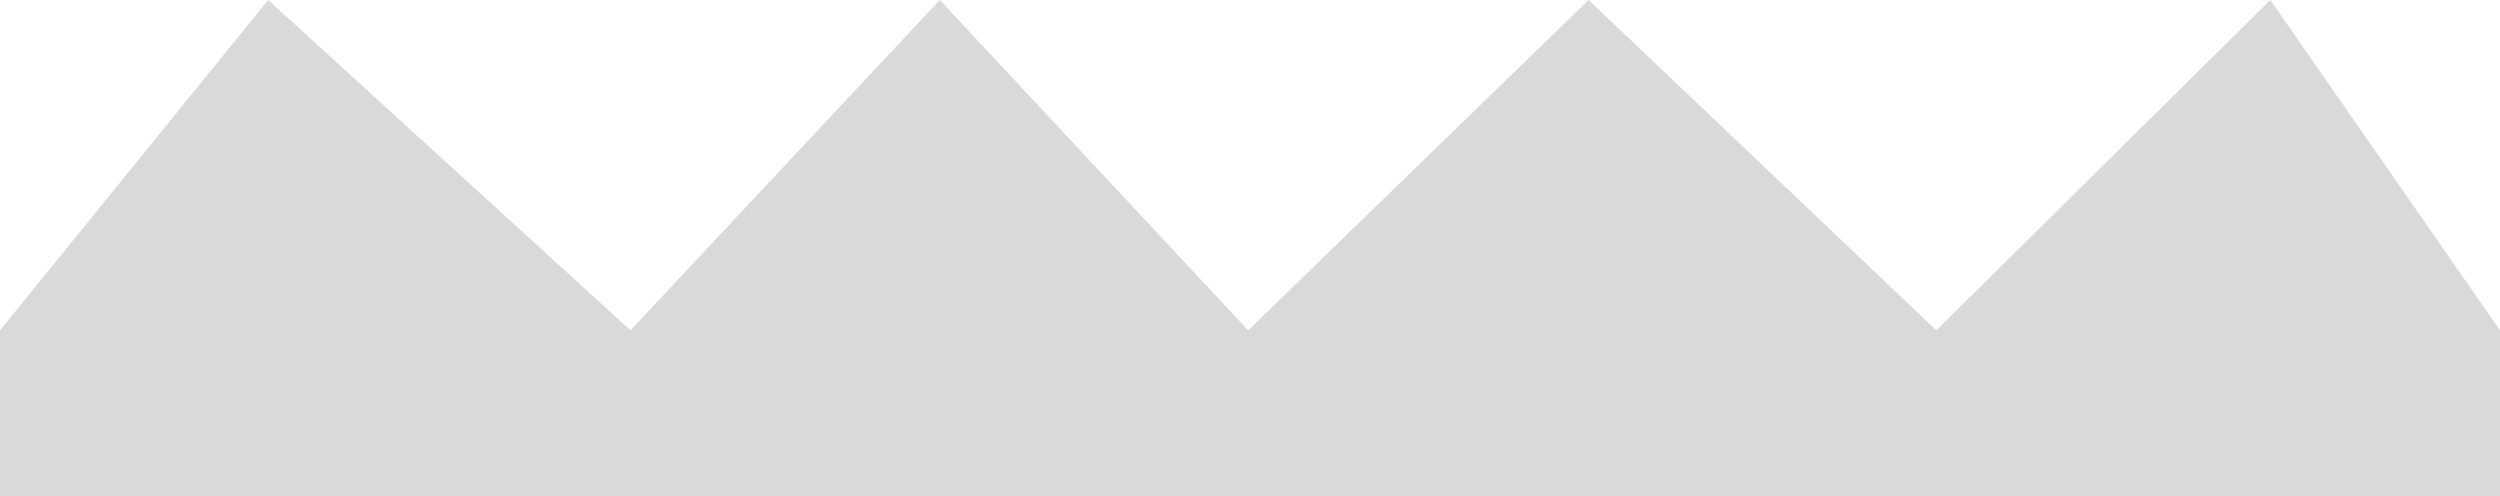
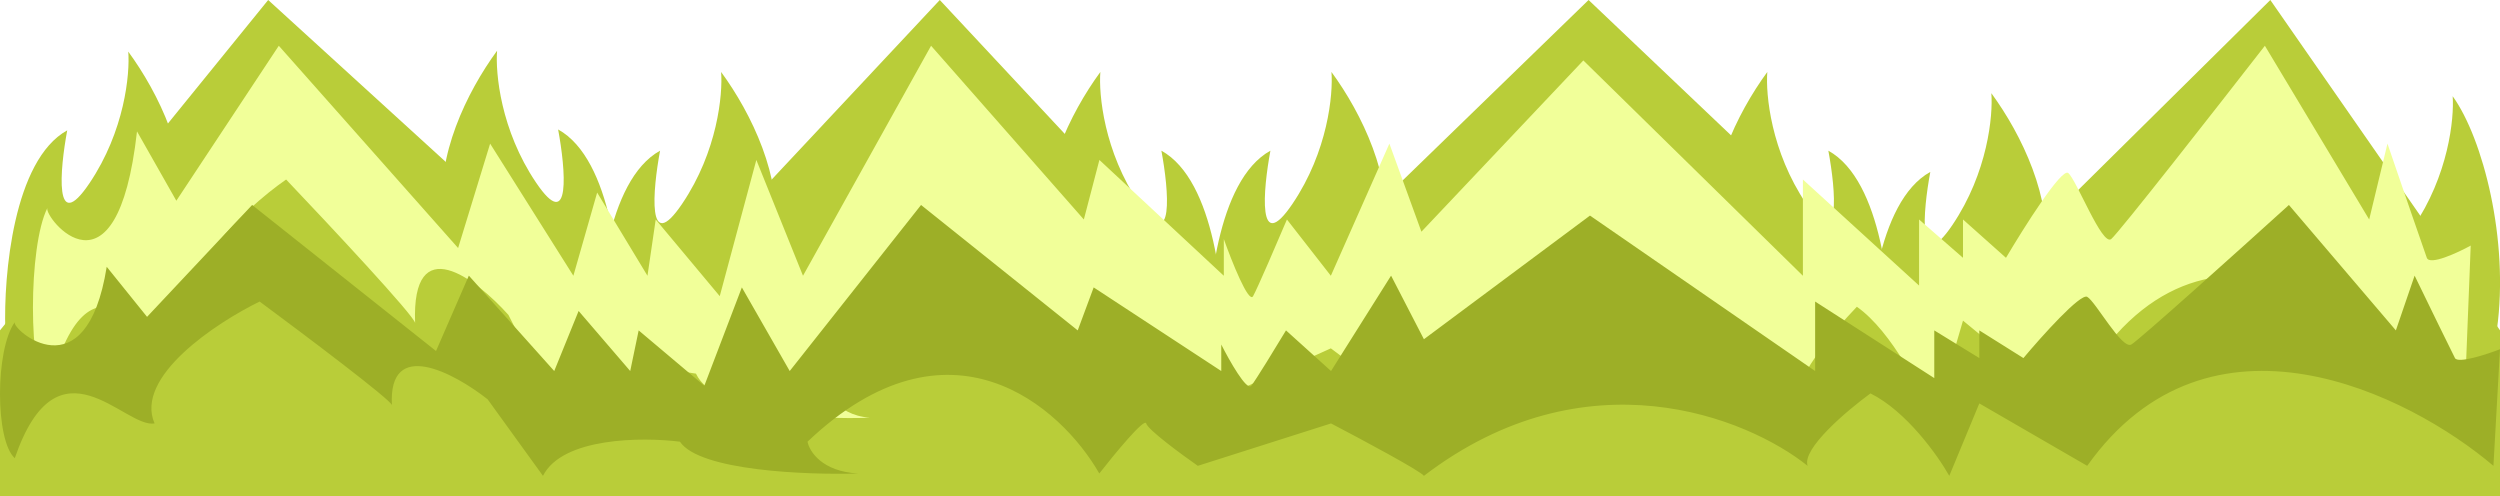
<svg xmlns="http://www.w3.org/2000/svg" width="1366" height="271" viewBox="0 0 1366 271" fill="none">
-   <path d="M146.536 0L0 180.5V271L1366 277.5V180.5L1240.5 0L1058 180.5L868 0L682 180.5L513.5 0L344.5 180.5L146.536 0Z" fill="#D9D9D9" />
+   <path d="M146.536 0L0 180.5V271H1366V180.5L1303.25 90.25L1240.5 0L1058 180.5L868 0L682 180.5L513.5 0L344.5 180.5L146.536 0Z" fill="#B9CD39" />
+   <path d="M36.733 71.218C7.347 87.458 1.933 150.483 2.9 179.966C137.071 168.366 103.592 73.957 70.082 28.202C71.049 40.285 68.149 71.605 48.816 100.217C29.483 128.83 32.705 92.806 36.733 71.218Z" fill="#B9CD39" />
+   <path d="M304.959 70.735C334.345 86.975 339.758 150 338.791 179.483C204.621 167.883 238.099 73.474 271.609 27.719C270.643 39.802 273.543 71.122 292.876 99.734C312.209 128.347 308.986 92.323 304.959 70.735Z" fill="#B9CD39" />
+   <path d="M999.012 82.335C1028.4 98.574 1033.81 161.6 1032.84 191.082C898.674 179.483 932.152 85.073 965.662 39.319C964.696 51.402 967.596 82.721 986.929 111.334C1006.26 139.947 1003.04 103.923 999.012 82.335Z" fill="#B9CD39" />
+   <path d="M634.586 82.335C663.972 98.574 669.385 161.6 668.418 191.082C534.248 179.483 567.726 85.073 601.236 39.319C600.27 51.402 603.17 82.721 622.502 111.334C641.835 139.947 638.613 103.923 634.586 82.335Z" fill="#B9CD39" />
+   <path d="M694.156 82.335C664.77 98.574 659.357 161.6 660.323 191.082C794.494 179.483 761.016 85.073 727.505 39.319C728.472 51.402 725.572 82.721 706.239 111.334C686.906 139.947 690.128 103.923 694.156 82.335Z" fill="#B9CD39" />
+   <path d="M360.663 82.335C331.277 98.574 325.863 161.6 326.83 191.082C461.001 179.483 427.522 85.073 394.012 39.319C394.979 51.402 392.079 82.721 372.746 111.334C353.413 139.947 356.635 103.923 360.663 82.335Z" fill="#B9CD39" />
+   <path d="M1054.72 93.934C1025.33 110.174 1019.92 173.199 1020.88 202.682C1155.05 191.082 1121.58 96.673 1088.07 50.919C1089.03 63.002 1086.13 94.321 1066.8 122.934C1047.47 151.546 1050.69 115.523 1054.72 93.934Z" fill="#B9CD39" />
+   <path d="M1306.48 95.343C1296.47 121.237 1234.5 190.5 1262 263.5C1397.5 276 1373.31 98.572 1340.14 52.572C1341.02 64.662 1337.89 95.96 1318.35 124.43C1298.8 152.9 1302.29 116.901 1306.48 95.343Z" fill="#B9CD39" />
+   <path d="M25.873 113.685C15.376 134.63 15.376 203.261 25.873 216.63C48.866 121.707 84.356 194.348 100.352 190.337C89.555 155.041 133.176 114.13 156.336 98.087C179.802 122.746 226.751 172.957 226.816 176.522C224.817 125.183 259.974 152.159 277.802 172.065L307.294 230C317.691 200.765 360.279 200.587 380.273 204.152C390.67 226.257 447.921 229.406 475.246 228.217C456.052 226.791 449.254 211.58 448.254 204.152C523.833 102.187 583.383 177.71 603.71 228.217C611.708 213.659 627.903 185.702 628.703 190.337C629.503 194.972 647.365 213.659 656.195 222.424L727.175 190.337C743.004 202.072 775.062 226.435 776.661 230C863.037 136.235 948.946 185.88 981.104 222.424C977.905 209.589 1002.1 180.533 1014.59 167.609C1033.79 181.157 1050.58 214.848 1056.58 230L1072.58 175.185L1130.06 222.424C1195.24 92.293 1301.51 168.203 1346.5 222.424L1350 134.185C1342.67 138.196 1327.61 145.148 1326.01 140.87C1324.41 136.591 1311.01 97.493 1304.51 78.478L1294.52 119.924L1237.53 25C1211.21 58.87 1157.55 127.411 1153.56 130.62C1148.56 134.63 1134.56 98.087 1130.06 94.522C1126.46 91.67 1105.9 124.232 1096.07 140.87L1072.58 119.924V140.87L1048.58 119.924V156.022L985.103 98.087V150.674L865.136 33.022L776.661 126.609L759.166 78.478L727.175 150.674L703.182 119.924C698.017 132.105 687.087 157.537 684.687 161.815C682.288 166.093 673.024 142.801 668.692 130.62V150.674L600.711 87.391L592.213 119.924L508.737 25L438.757 150.674L413.264 87.391L393.269 161.815L358.279 119.924L353.78 150.674L326.288 105.217L313.292 150.674L267.805 78.478L250.31 135.522L152.337 25L96.353 109.674L74.859 71.793C63.862 169.391 23.877 118.587 25.873 113.685Z" fill="#F1FF99" />
+   <path d="M8.074 176.026C-2.691 191.148 -2.691 240.696 8.074 250.348C31.654 181.817 68.05 234.261 84.454 231.365C73.381 205.883 118.116 176.348 141.867 164.765C165.933 182.568 214.08 218.817 214.146 221.391C212.096 184.327 248.15 203.803 266.433 218.174L296.678 260C307.34 238.894 351.015 238.765 371.52 241.339C382.183 257.297 440.895 259.571 468.918 258.713C449.233 257.683 442.262 246.701 441.236 241.339C518.744 167.725 579.814 222.249 600.661 258.713C608.863 248.203 625.471 228.019 626.292 231.365C627.112 234.711 645.429 248.203 654.486 254.53L727.277 231.365C743.51 239.838 776.386 257.426 778.027 260C866.607 192.306 954.709 228.148 987.688 254.53C984.407 245.264 1009.22 224.287 1022.03 214.957C1041.72 224.737 1058.94 249.061 1065.09 260L1081.5 220.426L1140.45 254.53C1207.29 160.583 1316.28 215.386 1362.41 254.53L1366 190.826C1358.48 193.722 1343.03 198.741 1341.39 195.652C1339.75 192.563 1326.02 164.336 1319.35 150.609L1309.1 180.53L1250.66 112C1223.66 136.452 1168.64 185.936 1164.54 188.252C1159.41 191.148 1145.06 164.765 1140.45 162.191C1136.76 160.132 1115.67 183.641 1105.59 195.652L1081.5 180.53V195.652L1056.89 180.53V206.591L991.789 164.765V202.73L868.76 117.791L778.027 185.357L760.085 150.609L727.277 202.73L702.672 180.53C697.375 189.325 686.165 207.685 683.705 210.774C681.244 213.863 671.744 197.046 667.301 188.252V202.73L597.585 157.043L588.87 180.53L503.263 112L431.497 202.73L405.353 157.043L384.848 210.774L348.965 180.53L344.351 202.73L316.157 169.913L302.829 202.73L256.181 150.609L238.239 191.791L137.766 112L80.353 173.13L58.31 145.783C47.033 216.243 6.027 179.565 8.074 176.026Z" fill="#9DAF27" />
</svg>
